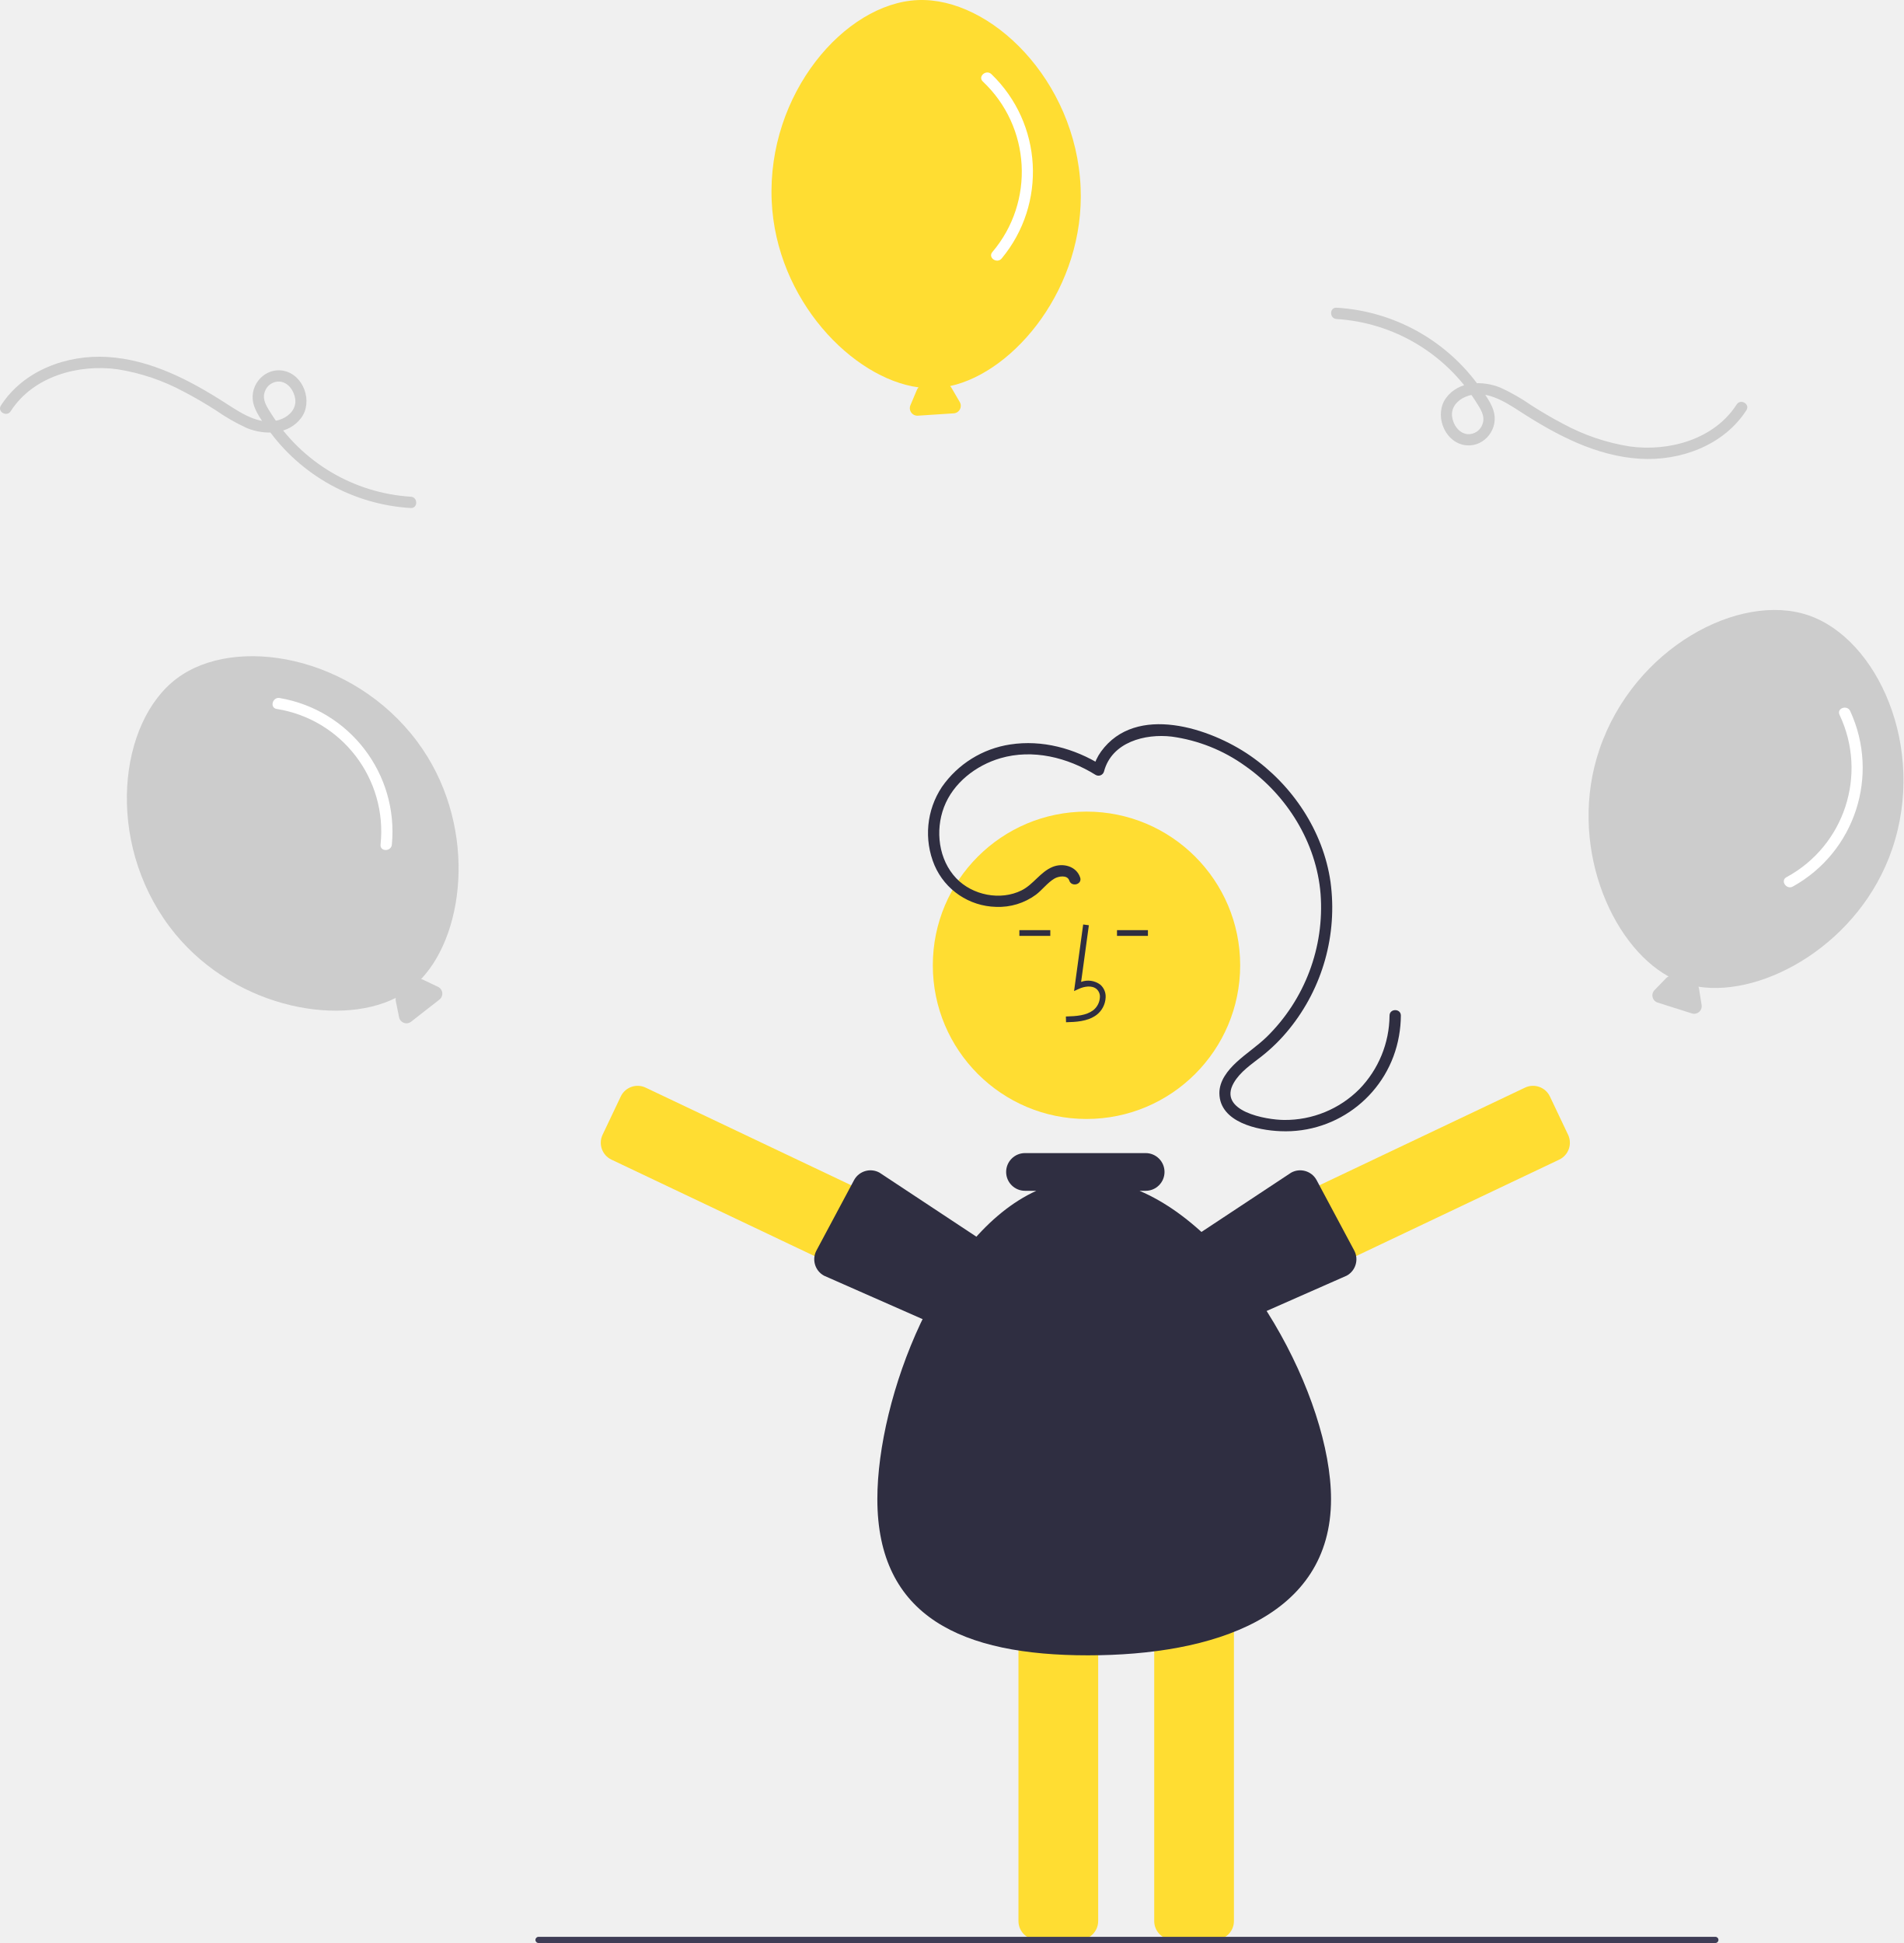
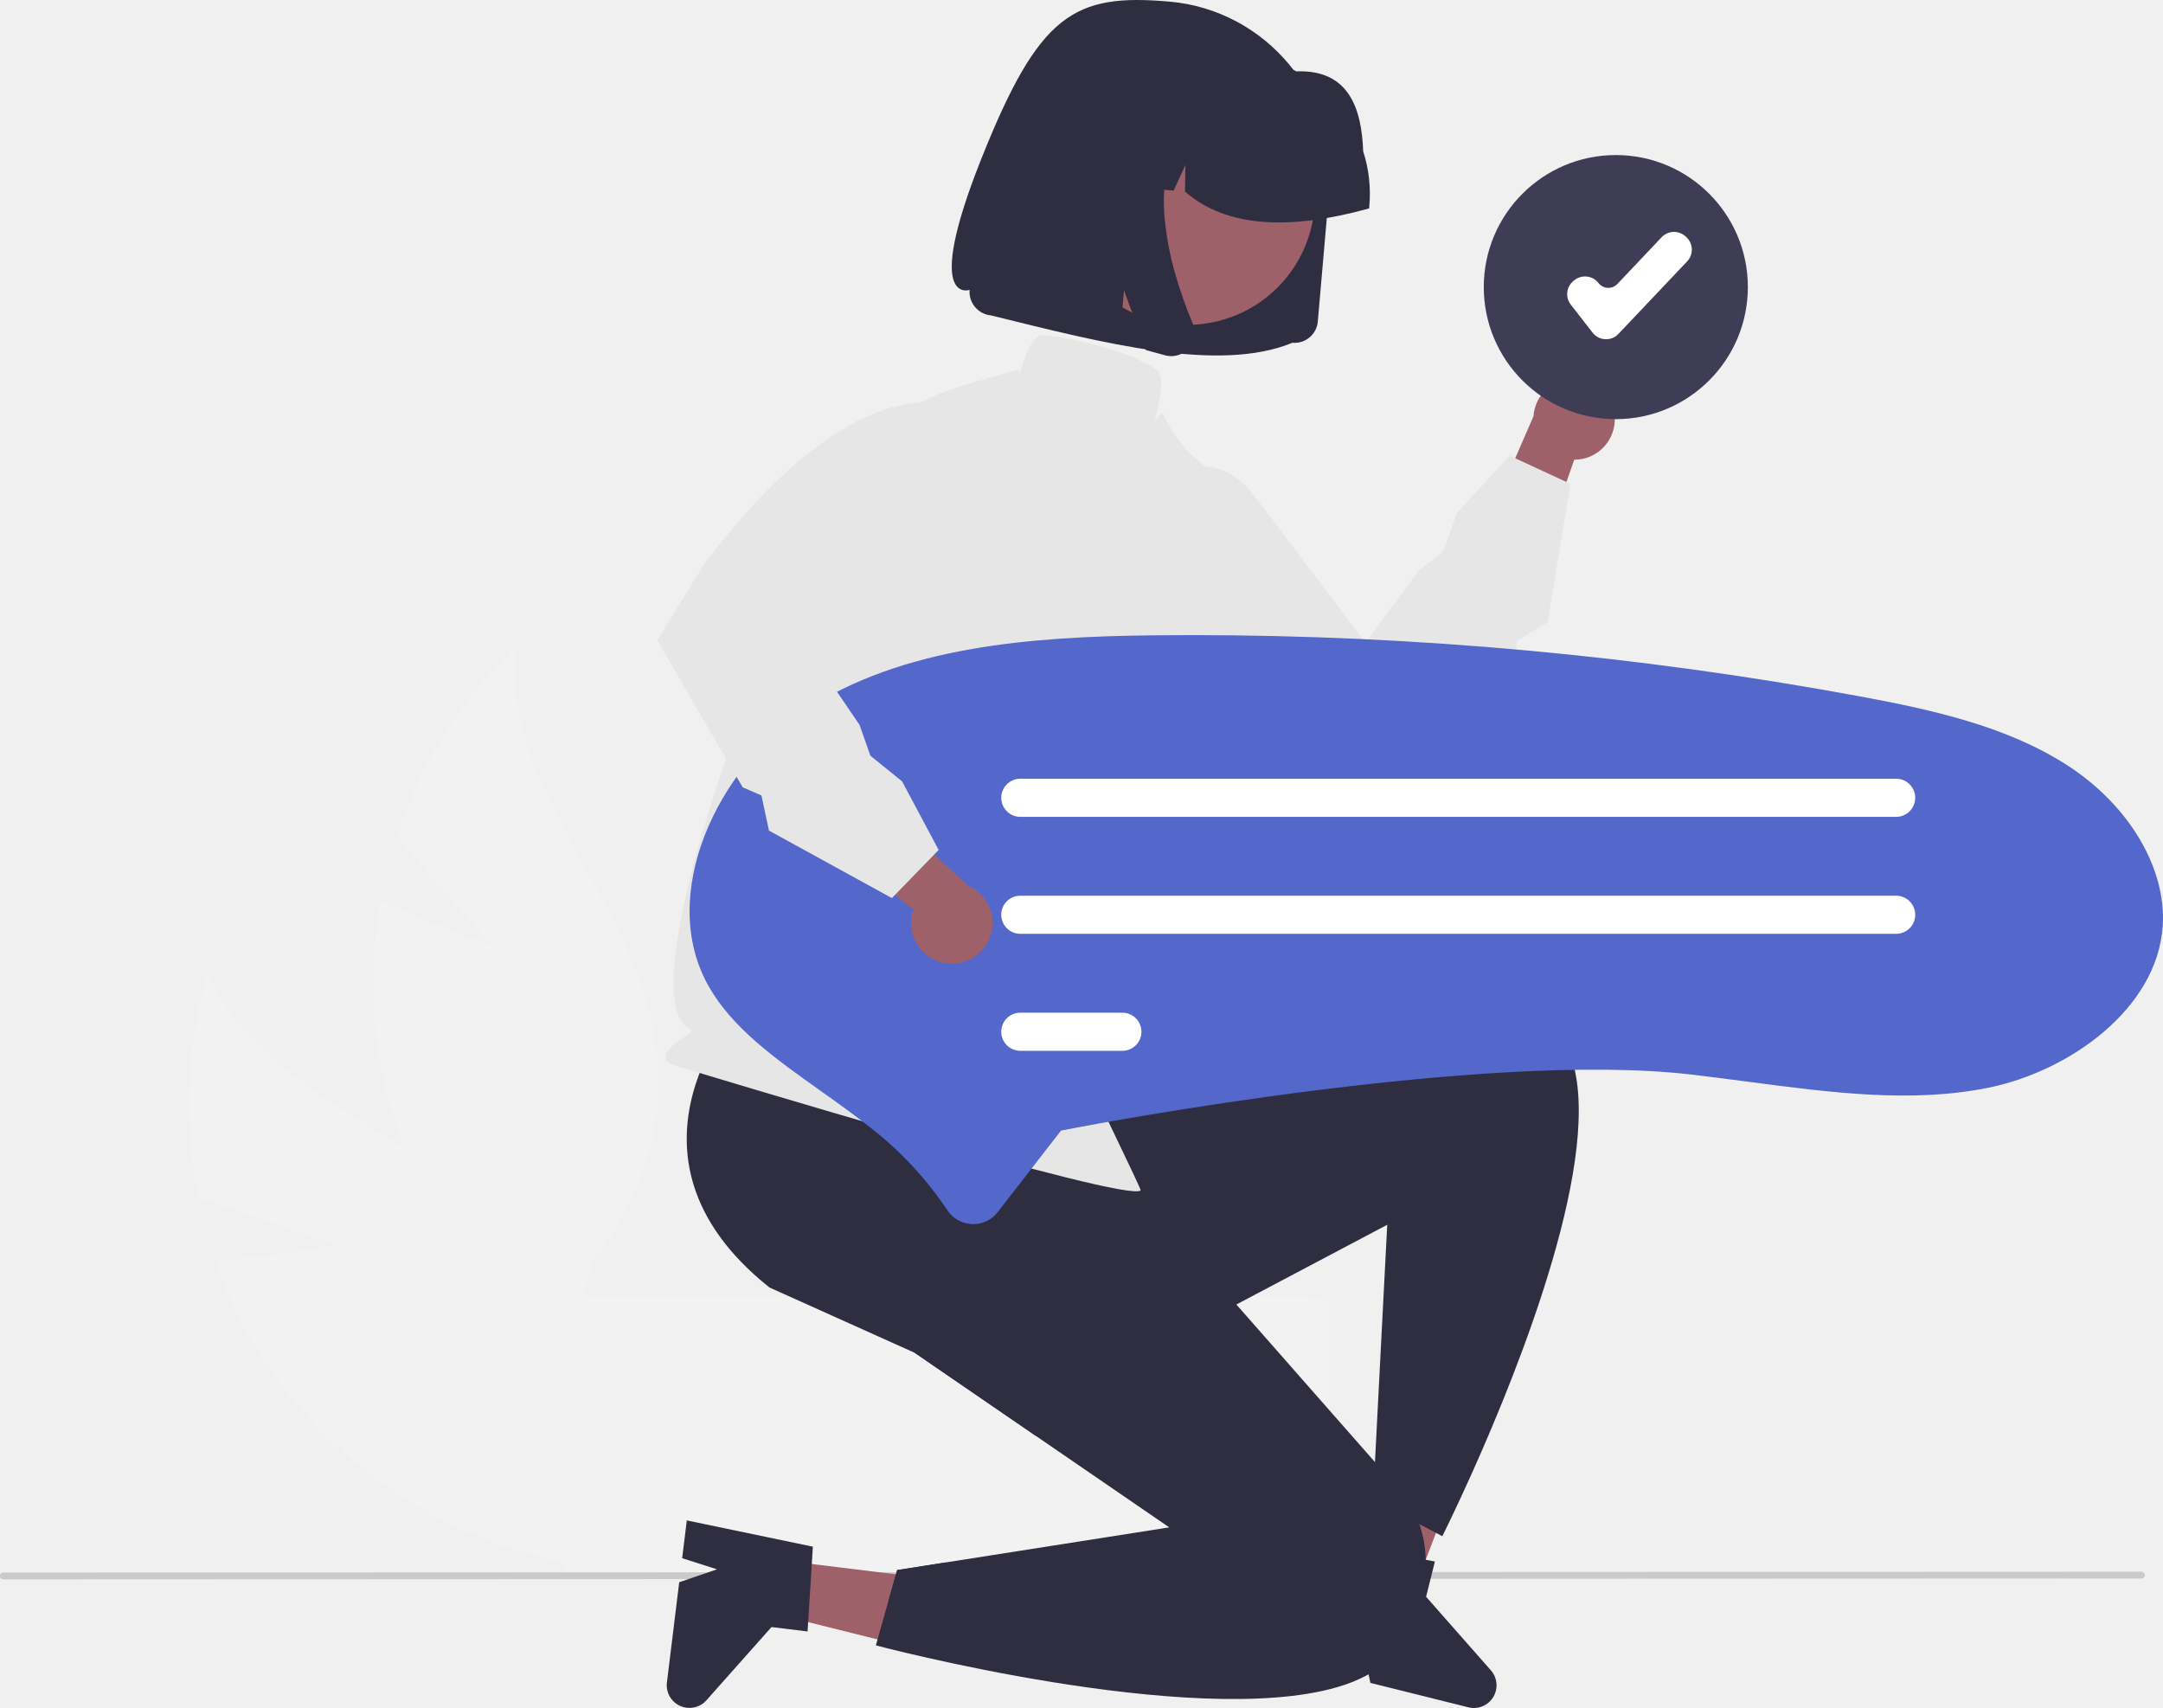
- <svg xmlns="http://www.w3.org/2000/svg" data-name="Layer 1" width="616.258" height="629" viewBox="0 0 616.258 629">
-   <path d="M426.896,375.502c-20.785-27.815-58.827-34.528-77.73-20.403s-23.246,52.51-2.461,80.326c19.239,25.747,54.096,32.768,73.295,23.122a2.411,2.411,0,0,0-.011.914l1.082,5.351a2.442,2.442,0,0,0,3.896,1.44l9.166-7.161a2.442,2.442,0,0,0-.454-4.129l-4.931-2.345a2.417,2.417,0,0,0-.543-.17C443.004,436.803,446.177,401.305,426.896,375.502Z" transform="translate(-291.8712 -135.5)" fill="#ccc" />
-   <path d="M381.431,365a40.17,40.17,0,0,1,33.644,43.918c-.223,2.345,3.441,2.33,3.662,0a43.923,43.923,0,0,0-36.332-47.45C380.099,361.077,379.108,364.606,381.431,365Z" transform="translate(-291.8712 -135.5)" fill="#fff" />
-   <path d="M904.468,410.328c11.184-32.873-4.794-68.043-27.135-75.644s-56.453,10.527-67.637,43.4c-10.352,30.428,3.57,63.146,22.383,73.524a2.411,2.411,0,0,0-.76.508l-3.801,3.919a2.442,2.442,0,0,0,1.016,4.028l11.089,3.509a2.442,2.442,0,0,0,3.148-2.71l-.855-5.392a2.417,2.417,0,0,0-.166-.544C863.023,458.281,894.093,440.822,904.468,410.328Z" transform="translate(-291.8712 -135.5)" fill="#ccc" />
-   <path d="M887.416,366.893a40.17,40.17,0,0,1-17.192,52.585c-2.06,1.142.025,4.155,2.071,3.02a43.923,43.923,0,0,0,18.584-56.8C889.898,363.576,886.428,364.755,887.416,366.893Z" transform="translate(-291.8712 -135.5)" fill="#fff" />
-   <path d="M641.717,196.15c-1.52-34.69-29.181-61.654-52.757-60.622s-48.774,30.312-47.254,65.002c1.407,32.11,26.262,57.536,47.56,60.372a2.411,2.411,0,0,0-.524.749l-2.118,5.032a2.442,2.442,0,0,0,2.41,3.384l11.607-.758a2.442,2.442,0,0,0,1.949-3.668l-2.755-4.714a2.417,2.417,0,0,0-.352-.446C620.52,255.882,643.127,228.33,641.717,196.15Z" transform="translate(-291.8712 -135.5)" fill="#ffdd32" />
-   <path d="M610.053,161.876a40.17,40.17,0,0,1,3.081,55.238c-1.505,1.812,1.532,3.862,3.027,2.062a43.923,43.923,0,0,0-3.316-59.67C611.161,157.883,608.356,160.242,610.053,161.876Z" transform="translate(-291.8712 -135.5)" fill="#fff" />
-   <circle cx="351.752" cy="312.489" r="49.752" fill="#ffdd32" />
-   <path d="M641.361,763.448H627.641a6.049,6.049,0,0,1-6.042-6.042v-114.355a6.049,6.049,0,0,1,6.042-6.042h13.72a6.049,6.049,0,0,1,6.042,6.042v114.355A6.049,6.049,0,0,1,641.361,763.448Z" transform="translate(-291.8712 -135.5)" fill="#ffdd32" />
-   <path d="M685.311,763.448h-13.72a6.049,6.049,0,0,1-6.042-6.042v-114.355a6.049,6.049,0,0,1,6.042-6.042H685.311a6.049,6.049,0,0,1,6.042,6.042v114.355A6.049,6.049,0,0,1,685.311,763.448Z" transform="translate(-291.8712 -135.5)" fill="#ffdd32" />
-   <path d="M607.058,544.697l-5.886,12.394a6.049,6.049,0,0,1-8.05,2.866L489.823,510.901a6.049,6.049,0,0,1-2.866-8.05l5.886-12.394a6.049,6.049,0,0,1,8.05-2.866l103.299,49.056A6.049,6.049,0,0,1,607.058,544.697Z" transform="translate(-291.8712 -135.5)" fill="#ffdd32" />
-   <path d="M622.62,551.34a5.995,5.995,0,0,1-.631,4.13l-6.631,12.011a6.05,6.05,0,0,1-8.211,2.37l-48.542-21.399a6.048,6.048,0,0,1-2.369-8.21l-0-0L568.4,517.485a6.042,6.042,0,0,1,8.21-2.369l43.597,28.819c1.413.78,1.85,5.388,2.298,6.938C622.55,551.029,622.588,551.184,622.62,551.34Z" transform="translate(-291.8712 -135.5)" fill="#2f2e41" />
-   <path d="M682.303,536.646l103.299-49.056a6.049,6.049,0,0,1,8.05,2.866l5.886,12.394a6.049,6.049,0,0,1-2.866,8.05L693.373,559.957a6.049,6.049,0,0,1-8.05-2.866l-5.886-12.394A6.049,6.049,0,0,1,682.303,536.646Z" transform="translate(-291.8712 -135.5)" fill="#ffdd32" />
-   <path d="M663.989,550.874c.448-1.551.885-6.158,2.298-6.938l43.597-28.819a6.042,6.042,0,0,1,8.21,2.369l12.164,22.756-0.0 0a6.048,6.048,0,0,1-2.369,8.21l-48.542,21.399a6.05,6.05,0,0,1-8.211-2.37l-6.631-12.011a5.995,5.995,0,0,1-.631-4.13C663.906,551.184,663.944,551.029,663.989,550.874Z" transform="translate(-291.8712 -135.5)" fill="#2f2e41" />
-   <path d="M637,466.428l-.052-1.859c3.459-.096,6.508-.313,8.8-1.987a5.715,5.715,0,0,0,2.214-4.21,3.267,3.267,0,0,0-1.072-2.691c-1.521-1.285-3.969-.869-5.752-.051l-1.538.705,2.95-21.558,1.842.252-2.509,18.338a6.563,6.563,0,0,1,6.208.893,5.086,5.086,0,0,1,1.729,4.176,7.56,7.56,0,0,1-2.975,5.646C643.9,466.235,640.074,466.342,637,466.428Z" transform="translate(-291.8712 -135.5)" fill="#2f2e41" />
-   <rect x="361.629" y="301.112" width="10.013" height="1.859" fill="#2f2e41" />
-   <rect x="330.023" y="301.112" width="10.013" height="1.859" fill="#2f2e41" />
-   <path d="M660.774,520.994h2.006a6.104,6.104,0,1,0,0-12.208H623.714a6.104,6.104,0,0,0,0,12.208h3.67c-31.352,14.264-51.47,66.955-51.47,99.79,0,38.252,27.607,50.59,68.166,50.59s78.712-12.339,78.712-50.59C722.792,587.949,694.454,535.259,660.774,520.994Z" transform="translate(-291.8712 -135.5)" fill="#2f2e41" />
-   <path d="M641.574,419.575c-1.212-3.684-5.585-4.815-8.951-3.425-3.947,1.63-6.185,5.667-9.997,7.575-6.856,3.432-15.952,1.589-21.179-3.913-5.716-6.016-6.842-15.405-3.965-23.002,2.975-7.856,10.355-13.542,18.257-15.851,10.5-3.069,21.765-.253,30.86,5.408a1.848,1.848,0,0,0,2.69-1.094c2.501-9.555,13.289-12.336,21.958-11.311a53.079,53.079,0,0,1,23.712,9.463c13.552,9.455,23.106,24.856,24.445,41.435a58.686,58.686,0,0,1-17.45,46.332c-3.055,2.948-6.615,5.267-9.73,8.139-2.837,2.617-5.634,6.06-5.577,10.133.13,9.367,12.456,11.95,19.75,12.231a37.291,37.291,0,0,0,38.399-30.836,38.541,38.541,0,0,0,.602-6.585c.011-2.357-3.652-2.36-3.662,0a34.541,34.541,0,0,1-9.777,23.814,33.922,33.922,0,0,1-24.349,9.972c-5.823-.029-21.6-2.79-16.312-12.001,2.067-3.602,5.777-6.054,8.975-8.56a56.152,56.152,0,0,0,9.005-8.889,62.398,62.398,0,0,0,13.347-47.612c-2.361-16.515-12.374-31.438-25.997-40.862-12.97-8.973-36.942-16.908-48.278-1.362a16.437,16.437,0,0,0-2.591,5.525l2.69-1.094c-8.762-5.453-19.207-8.282-29.505-6.705a32.954,32.954,0,0,0-22.14,13.765,26.96,26.96,0,0,0-2.39,25.342,22.264,22.264,0,0,0,19.953,13.473,20.382,20.382,0,0,0,12.894-3.946c2.086-1.591,3.689-3.843,5.947-5.197,1.293-.776,4.2-1.32,4.836.612.733,2.229,4.271,1.274,3.532-.974Z" transform="translate(-291.8712 -135.5)" fill="#2f2e41" />
-   <path d="M724.586,238.774a57.623,57.623,0,0,1,45.071,26.697c1.364,2.181,3.146,4.578,2.201,7.263a4.775,4.775,0,0,1-4.948,3.305c-2.785-.339-4.582-3.063-4.925-5.674-.389-2.961,1.7-5.286,4.279-6.386,6.303-2.689,12.662,1.466,17.796,4.782,11.698,7.556,24.565,14.389,38.74,15.25,13.115.797,27.179-4.346,34.474-15.719,1.276-1.99-1.893-3.828-3.162-1.849-7.235,11.28-21.86,15.331-34.577,13.587a67.219,67.219,0,0,1-21.636-7.345c-3.495-1.814-6.885-3.825-10.207-5.939a65.129,65.129,0,0,0-10.011-5.739c-5.837-2.398-13.565-2.211-17.642,3.31-3.804,5.151-.864,13.725,5.498,15.173,6.03,1.372,11.312-4.298,10.071-10.228-.635-3.033-2.919-6.001-4.687-8.48A61.29,61.29,0,0,0,724.586,235.112c-2.356-.117-2.35,3.546,0,3.662Z" transform="translate(-291.8712 -135.5)" fill="#ccc" />
-   <path d="M424.856,296.298a57.623,57.623,0,0,1-45.071-26.697c-1.364-2.181-3.146-4.578-2.201-7.263a4.775,4.775,0,0,1,4.948-3.305c2.785.339,4.582,3.063,4.925,5.674.389,2.961-1.7,5.286-4.279,6.386-6.303,2.689-12.662-1.466-17.796-4.782-11.698-7.556-24.565-14.389-38.74-15.25-13.115-.797-27.179,4.346-34.474,15.719-1.276,1.99,1.893,3.828,3.162,1.849,7.235-11.28,21.86-15.331,34.577-13.587a67.219,67.219,0,0,1,21.636,7.345c3.495,1.814,6.885,3.825,10.207,5.939a65.13,65.13,0,0,0,10.011,5.739c5.837,2.398,13.565,2.211,17.642-3.31,3.804-5.151.864-13.725-5.498-15.173-6.03-1.372-11.312,4.298-10.071,10.228.635,3.033,2.919,6.001,4.687,8.48A61.29,61.29,0,0,0,424.856,299.96c2.356.117,2.35-3.546,0-3.662Z" transform="translate(-291.8712 -135.5)" fill="#ccc" />
-   <path d="M847.218,764.5h-381a1,1,0,0,1,0-2h381a1,1,0,0,1,0,2Z" transform="translate(-291.8712 -135.5)" fill="#3f3d56" />
+ <svg xmlns="http://www.w3.org/2000/svg" width="757.448" height="598.078" viewBox="0 0 757.448 598.078" role="img" artist="Katerina Limpitsouni" source="https://undraw.co/">
+   <path d="M338.61,586.941l-48-16.77a164.052,164.052,0,0,1,3.452-78.858c18.209,43.839,75.004,56.096,106.538,91.579a98.678,98.678,0,0,1,22.866,82.418l9.191,34.87a165.354,165.354,0,0,1-118.311-71.911,159.724,159.724,0,0,1-17.682-35.957C317.384,590.842,338.61,586.941,338.61,586.941Z" transform="translate(-221.2762 -150.9609)" fill="#f2f2f2" />
+   <path d="M393.718,482.241l-33.52-38.232a164.053,164.053,0,0,1,41.835-66.936c-5.738,47.123,37.659,85.756,47.633,132.167a98.678,98.678,0,0,1-20.681,82.994L419.814,627.11A165.354,165.354,0,0,1,352.25,506.264a159.724,159.724,0,0,1,2.316-40.003C373.323,475.185,393.718,482.241,393.718,482.241Z" transform="translate(-221.2762 -150.9609)" fill="#f2f2f2" />
+   <path d="M673.779,604.792H431.42c-7.121,0-12.912,1.434-12.912,3.205v94.795H686.724V607.997C686.724,606.225,680.934,604.792,673.779,604.792Z" transform="translate(-221.2762 -150.9609)" fill="#f2f2f2" />
+   <path d="M971.217,703.693l-748.75.307a1.191,1.191,0,1,1,0-2.381l748.75-.307a1.191,1.191,0,0,1,0,2.381Z" transform="translate(-221.2762 -150.9609)" fill="#cacaca" />
+   <polygon points="271.281 546.06 269.016 564.511 339.105 582.027 342.448 554.795 271.281 546.06" fill="#9e616a" />
+   <path d="M505.933,692.551l-1.859,29.693-12.629-1.55-22.795,25.649a7.948,7.948,0,0,1-13.83-6.248l4.307-35.094,13.235-4.516-12.202-3.895,1.624-13.232Z" transform="translate(-221.2762 -150.9609)" fill="#2f2e41" />
+   <polygon points="476.038 555.143 494.076 559.638 519.999 492.205 493.377 485.57 476.038 555.143" fill="#9e616a" />
+   <path d="M743.354,735.842l-22.68-25.75,3.08-12.35-3.21-.6h-.02l-20.04-3.74-5.98-1.12-14.5,42.7,12.94,3.23,5.35-11.64,2.24,10.69.63,2.99,34.31,8.55a7.943,7.943,0,0,0,7.88-12.96Z" transform="translate(-221.2762 -150.9609)" fill="#2f2e41" />
+   <path d="M545.964,699.092l6.54-1.03c-7.02,7.31-13.76,12.14-20.16,13.64l3.1-10.96Z" transform="translate(-221.2762 -150.9609)" fill="#2f2e41" />
+   <path d="M737.004,666.182c-6.19,13.84-10.65,22.7-10.65,22.7l-2.21-1.16-5.82-3.05-13.86-7.27-2.38-1.25.68-13.22,3.02-58.46,1.28-24.64-52.83,27.92-62.51,33.04q-3.84,6.69-7.63,13.02l-42.47-29.13,43.1-62.89,25.12-11.74-5.42-1.05a39.775,39.775,0,0,1,4.68-5.59l1.9-1.07s119.53-65.84,153.92-32.08a27.353,27.353,0,0,1,6.5,10.71C783.214,554.832,753.764,628.742,737.004,666.182Z" transform="translate(-221.2762 -150.9609)" fill="#2f2e41" />
+   <path d="M710.704,728.112a27.8,27.8,0,0,1-10.17,9.15,52.373,52.373,0,0,1-10.96,4.47c-50.68,14.81-161.59-14.62-161.59-14.62l4.36-15.41,3.1-10.96,10.52-1.65,6.54-1.03,78.22-12.27-21.55-14.78-25.08-17.2-42.47-29.13-50.9-22.89c-59-47-9.6-99.7-9.6-99.7l33.02-23.4,10.72-7.6,65.86,33.7,19.12,45.26,5.88,13.91,38.51,43.79,48.53,55.18.38.43a34.823,34.823,0,0,1,3.95,3.5c.45.44.92.93,1.4,1.46a46.907,46.907,0,0,1,9.83,16.35,40.85,40.85,0,0,1,2.22,12.42.045.045,0,0,1,0,.05C720.764,705.952,718.234,716.342,710.704,728.112Z" transform="translate(-221.2762 -150.9609)" fill="#2f2e41" />
+   <path d="M458.549,524.335c-2.626-.793-3.963-1.759-4.207-3.037-.358-1.877,1.752-3.55,4.196-5.489,1.704-1.351,6.2-3.702,4.556-4.425-24.918-10.971,35.662-166.73,53.24-184.429,3.572-3.596,3.146-10.897,7.906-17.392,13.002-17.739,24.41-20.953,47.136-27.354q2.767-.78,5.766-1.633c2.587-.738-.14,6.61,1.208,1.683,1.499-5.475,3.048-11.137,6.769-13.845l.242-.177.299.019c6.886.456,29.37,4.23,40.902,12.372l.159.114.093.171c2.126,3.965.622,9.949-.832,15.734-1.195,4.75,1.678-2.765,2.821-.324,8.74,18.661,23.767,22.886,23.919,22.929l.747.202-.149.758c3.928,20.368-23.015,83.47-28.84,125.962-5.918,43.17,27.817,91.79-21.757,83.617.114.375,18.296,37.703,18,38C616.216,572.306,468.448,527.324,458.549,524.335Zm150.964,53.191Z" transform="translate(-221.2762 -150.9609)" fill="#e6e6e6" />
+   <path d="M786.548,295.317a14.173,14.173,0,0,1-14,16.623l-16.645,47.537L740.043,338.657l18.238-41.95a14.25,14.25,0,0,1,28.267-1.39Z" transform="translate(-221.2762 -150.9609)" fill="#9e616a" />
+   <path d="M713.297,427.789l-30.17-6.524c-54.418-17.231-73.077-38.496-79.161-53.305-6.491-15.801-.576-27.365-.32-27.849l.155-.208L623.318,320.909a24.408,24.408,0,0,1,36.48,2.756L699.431,375.997l18.353-24.864,8.902-7.123,4.802-13.46,18.416-20.034,21.321,9.866L763.197,368.826l-10.741,6.568-.506,7.132-.177.208Z" transform="translate(-221.2762 -150.9609)" fill="#e6e6e6" />
+   <path d="M562.138,579.6c-.149,0-.298-.003-.448-.009a10.89,10.89,0,0,1-8.757-4.981,123.025,123.025,0,0,0-25.899-28.055c-6.078-4.858-12.43-9.375-18.572-13.744-15.846-11.267-30.768-21.878-39.052-36.54-18.061-31.972,3.208-76.504,33.593-96.475,34.081-22.399,78.908-25.912,122.274-26.373q6.76-.071,13.529-.071h0a1289.894,1289.894,0,0,1,232.952,21.3c25.553,4.714,52.3,10.49,73.794,24.505,21.366,13.933,34.353,35.873,33.086,55.898-1.85,29.233-32.839,51.076-61.057,56.786-26.896,5.439-54.837,1.763-84.417-2.129-6.53-.859-13.282-1.747-19.959-2.519-72.566-8.388-208.886,17.465-214.653,18.57l-5.722,1.095-22.201,28.569A10.654,10.654,0,0,1,562.138,579.6Z" transform="translate(-221.2762 -150.9609)" fill="#5467ca" />
+   <path d="M885.283,436.993h-306.712a6.673,6.673,0,0,1,0-13.347h306.712a6.673,6.673,0,0,1,0,13.347Z" transform="translate(-221.2762 -150.9609)" fill="#fff" />
+   <path d="M885.283,477.955h-306.712a6.673,6.673,0,1,1-.014-13.347H885.283a6.673,6.673,0,0,1,0,13.347Z" transform="translate(-221.2762 -150.9609)" fill="#fff" />
+   <path d="M614.313,518.916H578.571a6.673,6.673,0,0,1,0-13.347h35.743a6.673,6.673,0,0,1,0,13.347Z" transform="translate(-221.2762 -150.9609)" fill="#fff" />
+   <circle cx="565.834" cy="100.534" r="45.682" fill="#fff" />
+   <path d="M787.11,297.736a46.24,46.24,0,1,1,46.24-46.24A46.293,46.293,0,0,1,787.11,297.736Z" transform="translate(-221.2762 -150.9609)" fill="#3f3d56" />
+   <path d="M783.69,269.753c-.097,0-.195-.003-.292-.008a5.974,5.974,0,0,1-4.428-2.301l-7.634-9.815a5.976,5.976,0,0,1,1.048-8.388l.275-.214a5.976,5.976,0,0,1,8.39,1.048,4.359,4.359,0,0,0,6.602.321l15.501-16.364a5.985,5.985,0,0,1,8.451-.23l.254.242a5.976,5.976,0,0,1,.228,8.45l-24.055,25.391A5.97,5.97,0,0,1,783.69,269.753Z" transform="translate(-221.2762 -150.9609)" fill="#fff" />
+   <path d="M552.176,488.196a14.173,14.173,0,0,1-11.046-18.716l-39.337-31.454,24.899-8.067,33.538,31.106a14.25,14.25,0,0,1-8.054,27.131Z" transform="translate(-221.2762 -150.9609)" fill="#9e616a" />
+   <path d="M451.455,375.193l16.151-26.305c34.288-45.636,60.534-56.196,76.522-57.029,17.059-.89,26.011,8.523,26.382,8.925l.145.215,11.455,24.708a24.408,24.408,0,0,1-14.687,33.506l-62.507,20.057,17.379,25.554,3.771,10.759,11.109,8.99,12.801,24.013-16.373,16.849L490.555,441.809l-2.638-12.311-6.561-2.841-.138-.236Z" transform="translate(-221.2762 -150.9609)" fill="#e6e6e6" />
+   <path id="b7175576-f1ba-43ba-8f76-518314c256be-844" data-name="Path 9" d="M673.859,270.987l.041.004a8.177,8.177,0,0,0,8.85-7.443l3.955-45.459a60.98,60.98,0,0,0-2.73-24.126,61.964,61.964,0,0,0-29.598-35.425,61.016,61.016,0,0,0-23.438-6.998c-33.567-2.973-45.779,4.094-66.162,55.394s-3.961,45.528-3.961,45.528a8.19,8.19,0,0,0,.368,3.246,8.324,8.324,0,0,0,3.988,4.759,8.217,8.217,0,0,0,3.134.935c39.725,9.818,79.812,20.163,105.56,9.587Z" transform="translate(-221.2762 -150.9609)" fill="#2f2e41" />
+   <path id="a02f472c-6a06-41c7-9b05-293ddf5937fe-845" data-name="Ellipse 1" d="M599.537,194.796a44.98,44.98,0,0,0,46.2,69.056,44.456,44.456,0,0,0,28.497-19.025,44.98,44.98,0,0,0-46.166-69.036A44.456,44.456,0,0,0,599.536,194.798Z" transform="translate(-221.2762 -150.9609)" fill="#9e616a" />
+   <path id="adbc6b4a-ced6-4270-bb29-8c8f4fd87f84-846" data-name="Path 10" d="M700.801,223.043a48.239,48.239,0,0,0-2.159-19.081c-.552-15.076-5.018-28.706-23.406-28.01a48.261,48.261,0,0,0-18.413-5.517l-9.095-.837q-.153-.014-.307-.027a48.157,48.157,0,0,0-52.123,43.834l-.079.911,19.241,1.752,8.158-17.765-.286,18.485,9.938.909,4.114-8.963-.142,9.32c14.832,12.889,37.196,13.421,64.471,5.9Z" transform="translate(-221.2762 -150.9609)" fill="#2f2e41" />
+   <path id="e837c95d-b162-450d-9836-a61223397ab5-847" data-name="Path 13" d="M639.58,266.561a8.046,8.046,0,0,1-.721,4.371,8.229,8.229,0,0,1-1.25,1.925,8.323,8.323,0,0,1-1.456,1.315,8.163,8.163,0,0,1-5.451,1.461q-.181-.017-.361-.042t-.359-.057q-.181-.031-.36-.072t-.358-.089l-6.724-1.836-7.66-20.921-1.602,18.413-30.573-8.294,6.798-78.139,52.048,4.78-1.417,1.383a35.949,35.949,0,0,0-9.642,16.917,58.599,58.599,0,0,0-1.353,19.89,105.673,105.673,0,0,0,3.857,19.876,155.743,155.743,0,0,0,5.992,16.901A8.217,8.217,0,0,1,639.58,266.561Z" transform="translate(-221.2762 -150.9609)" fill="#2f2e41" />
</svg>
